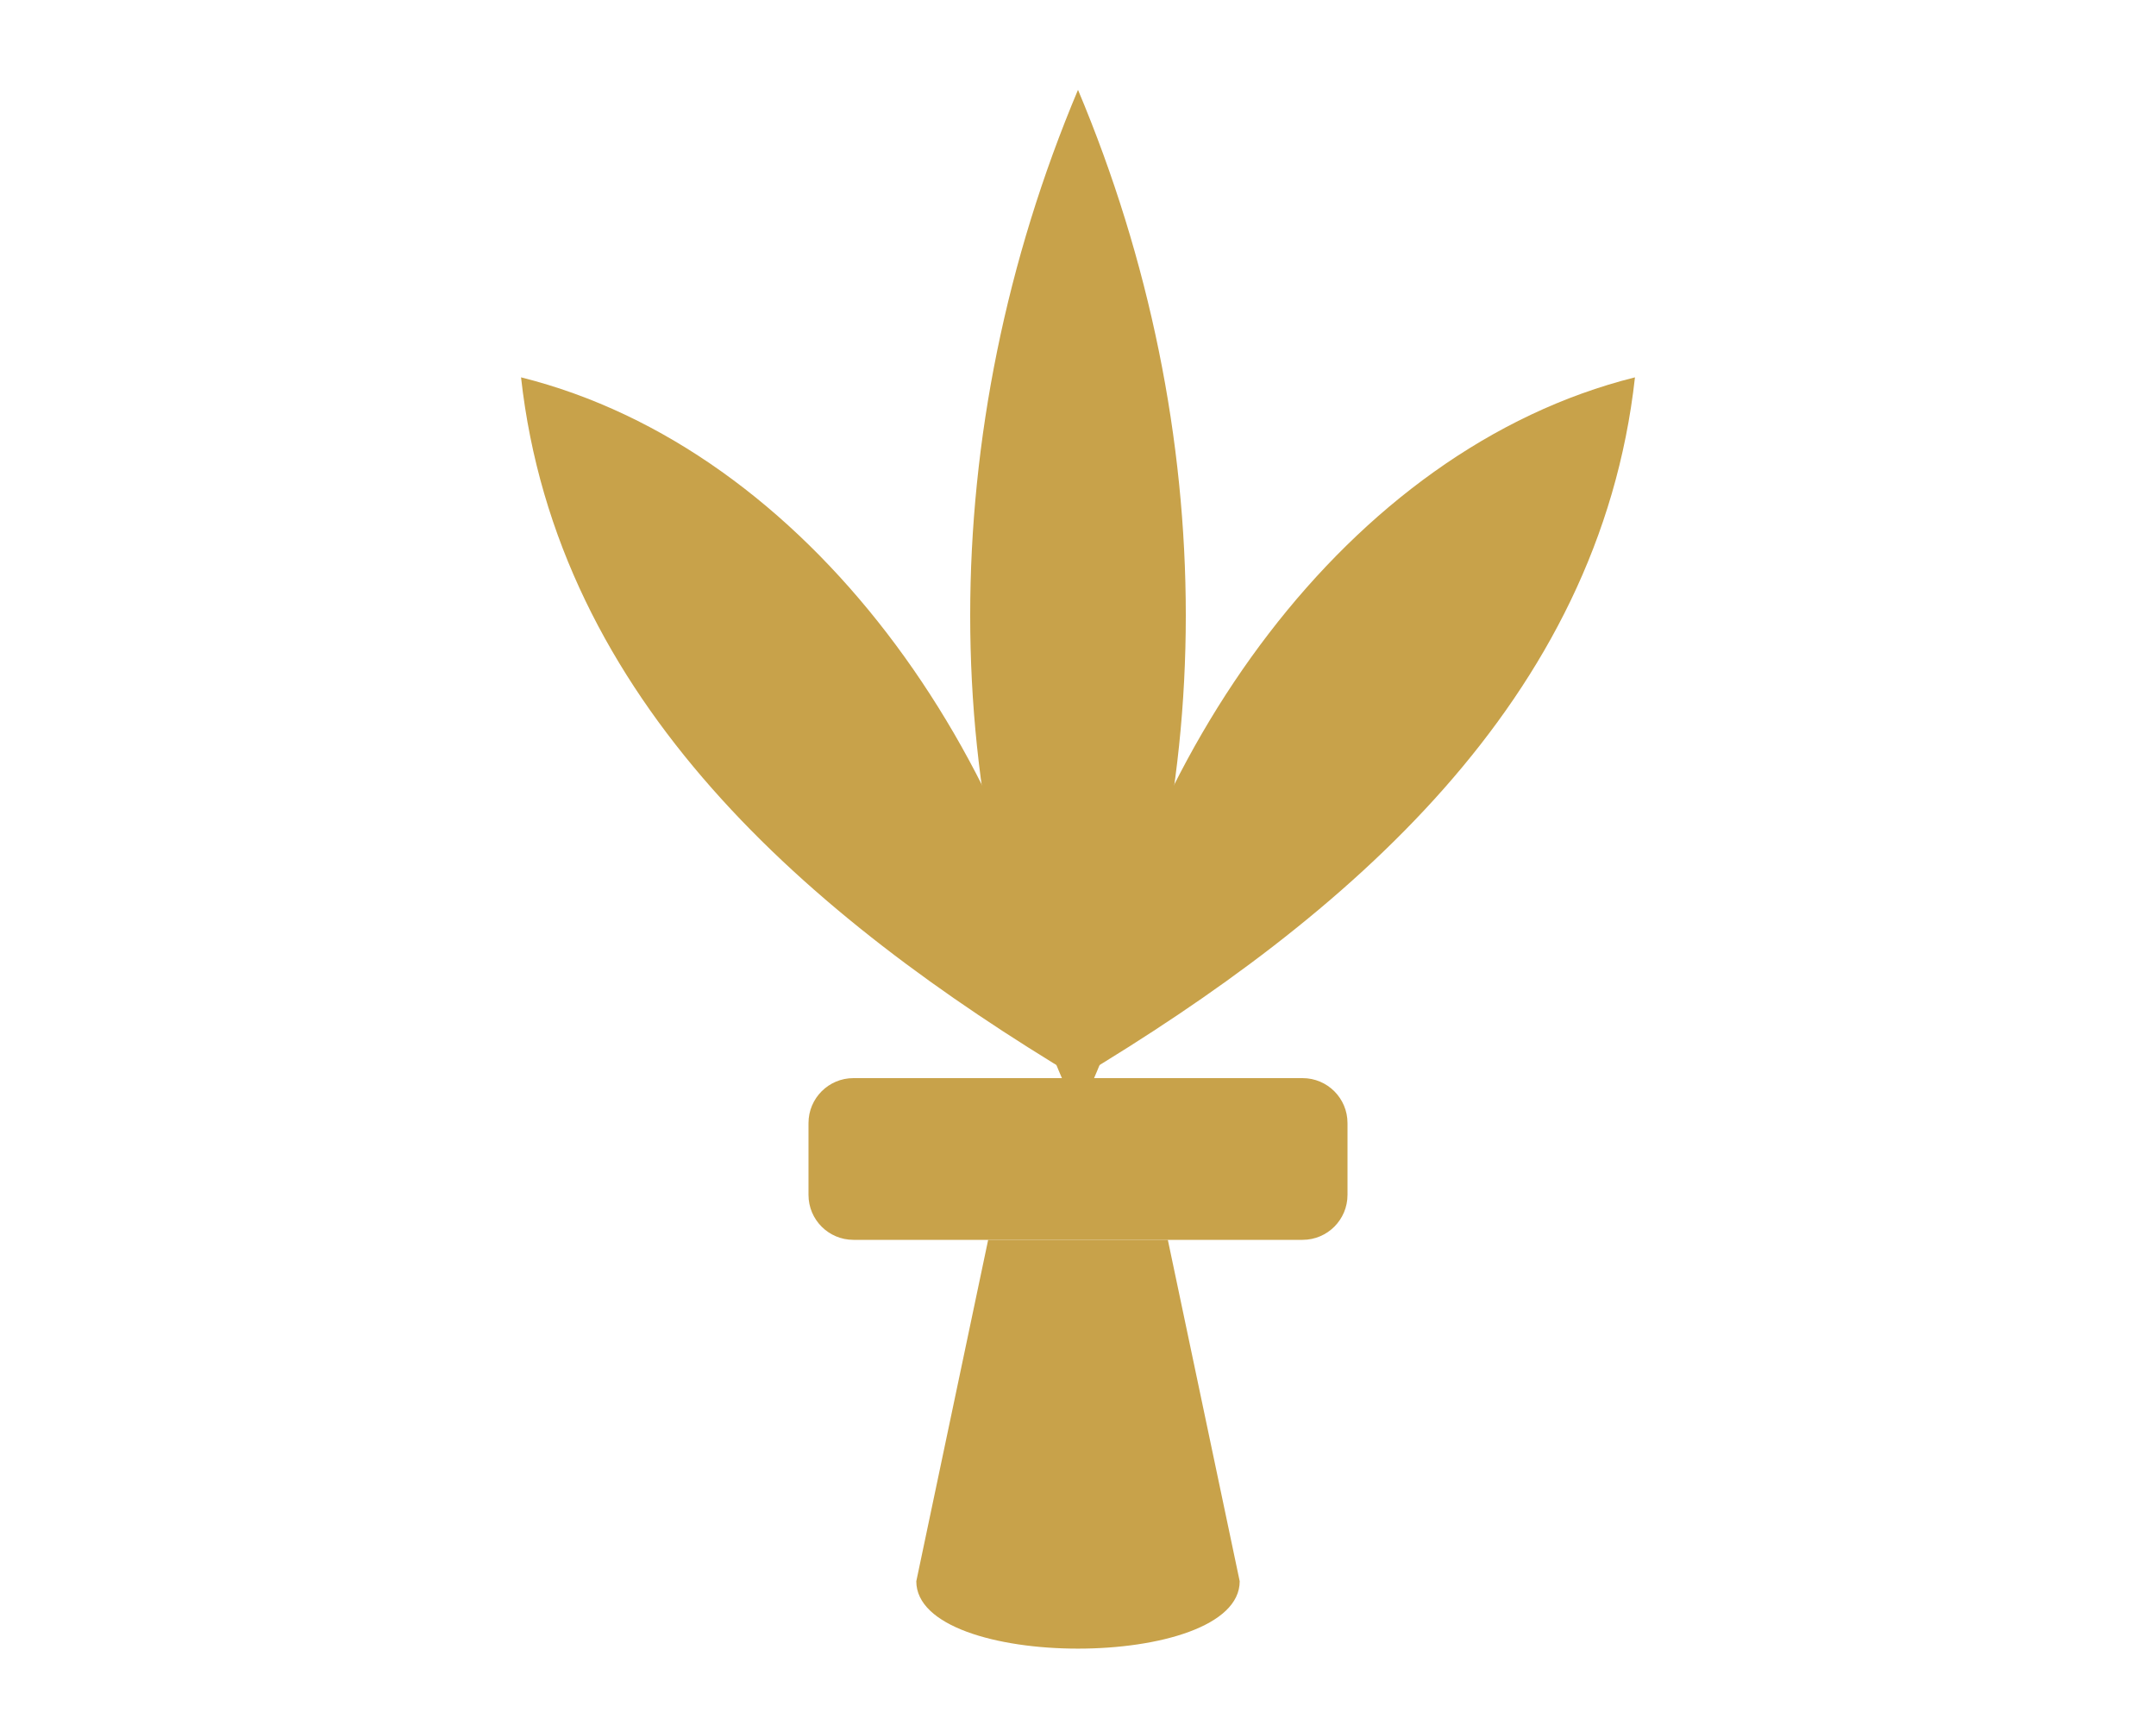
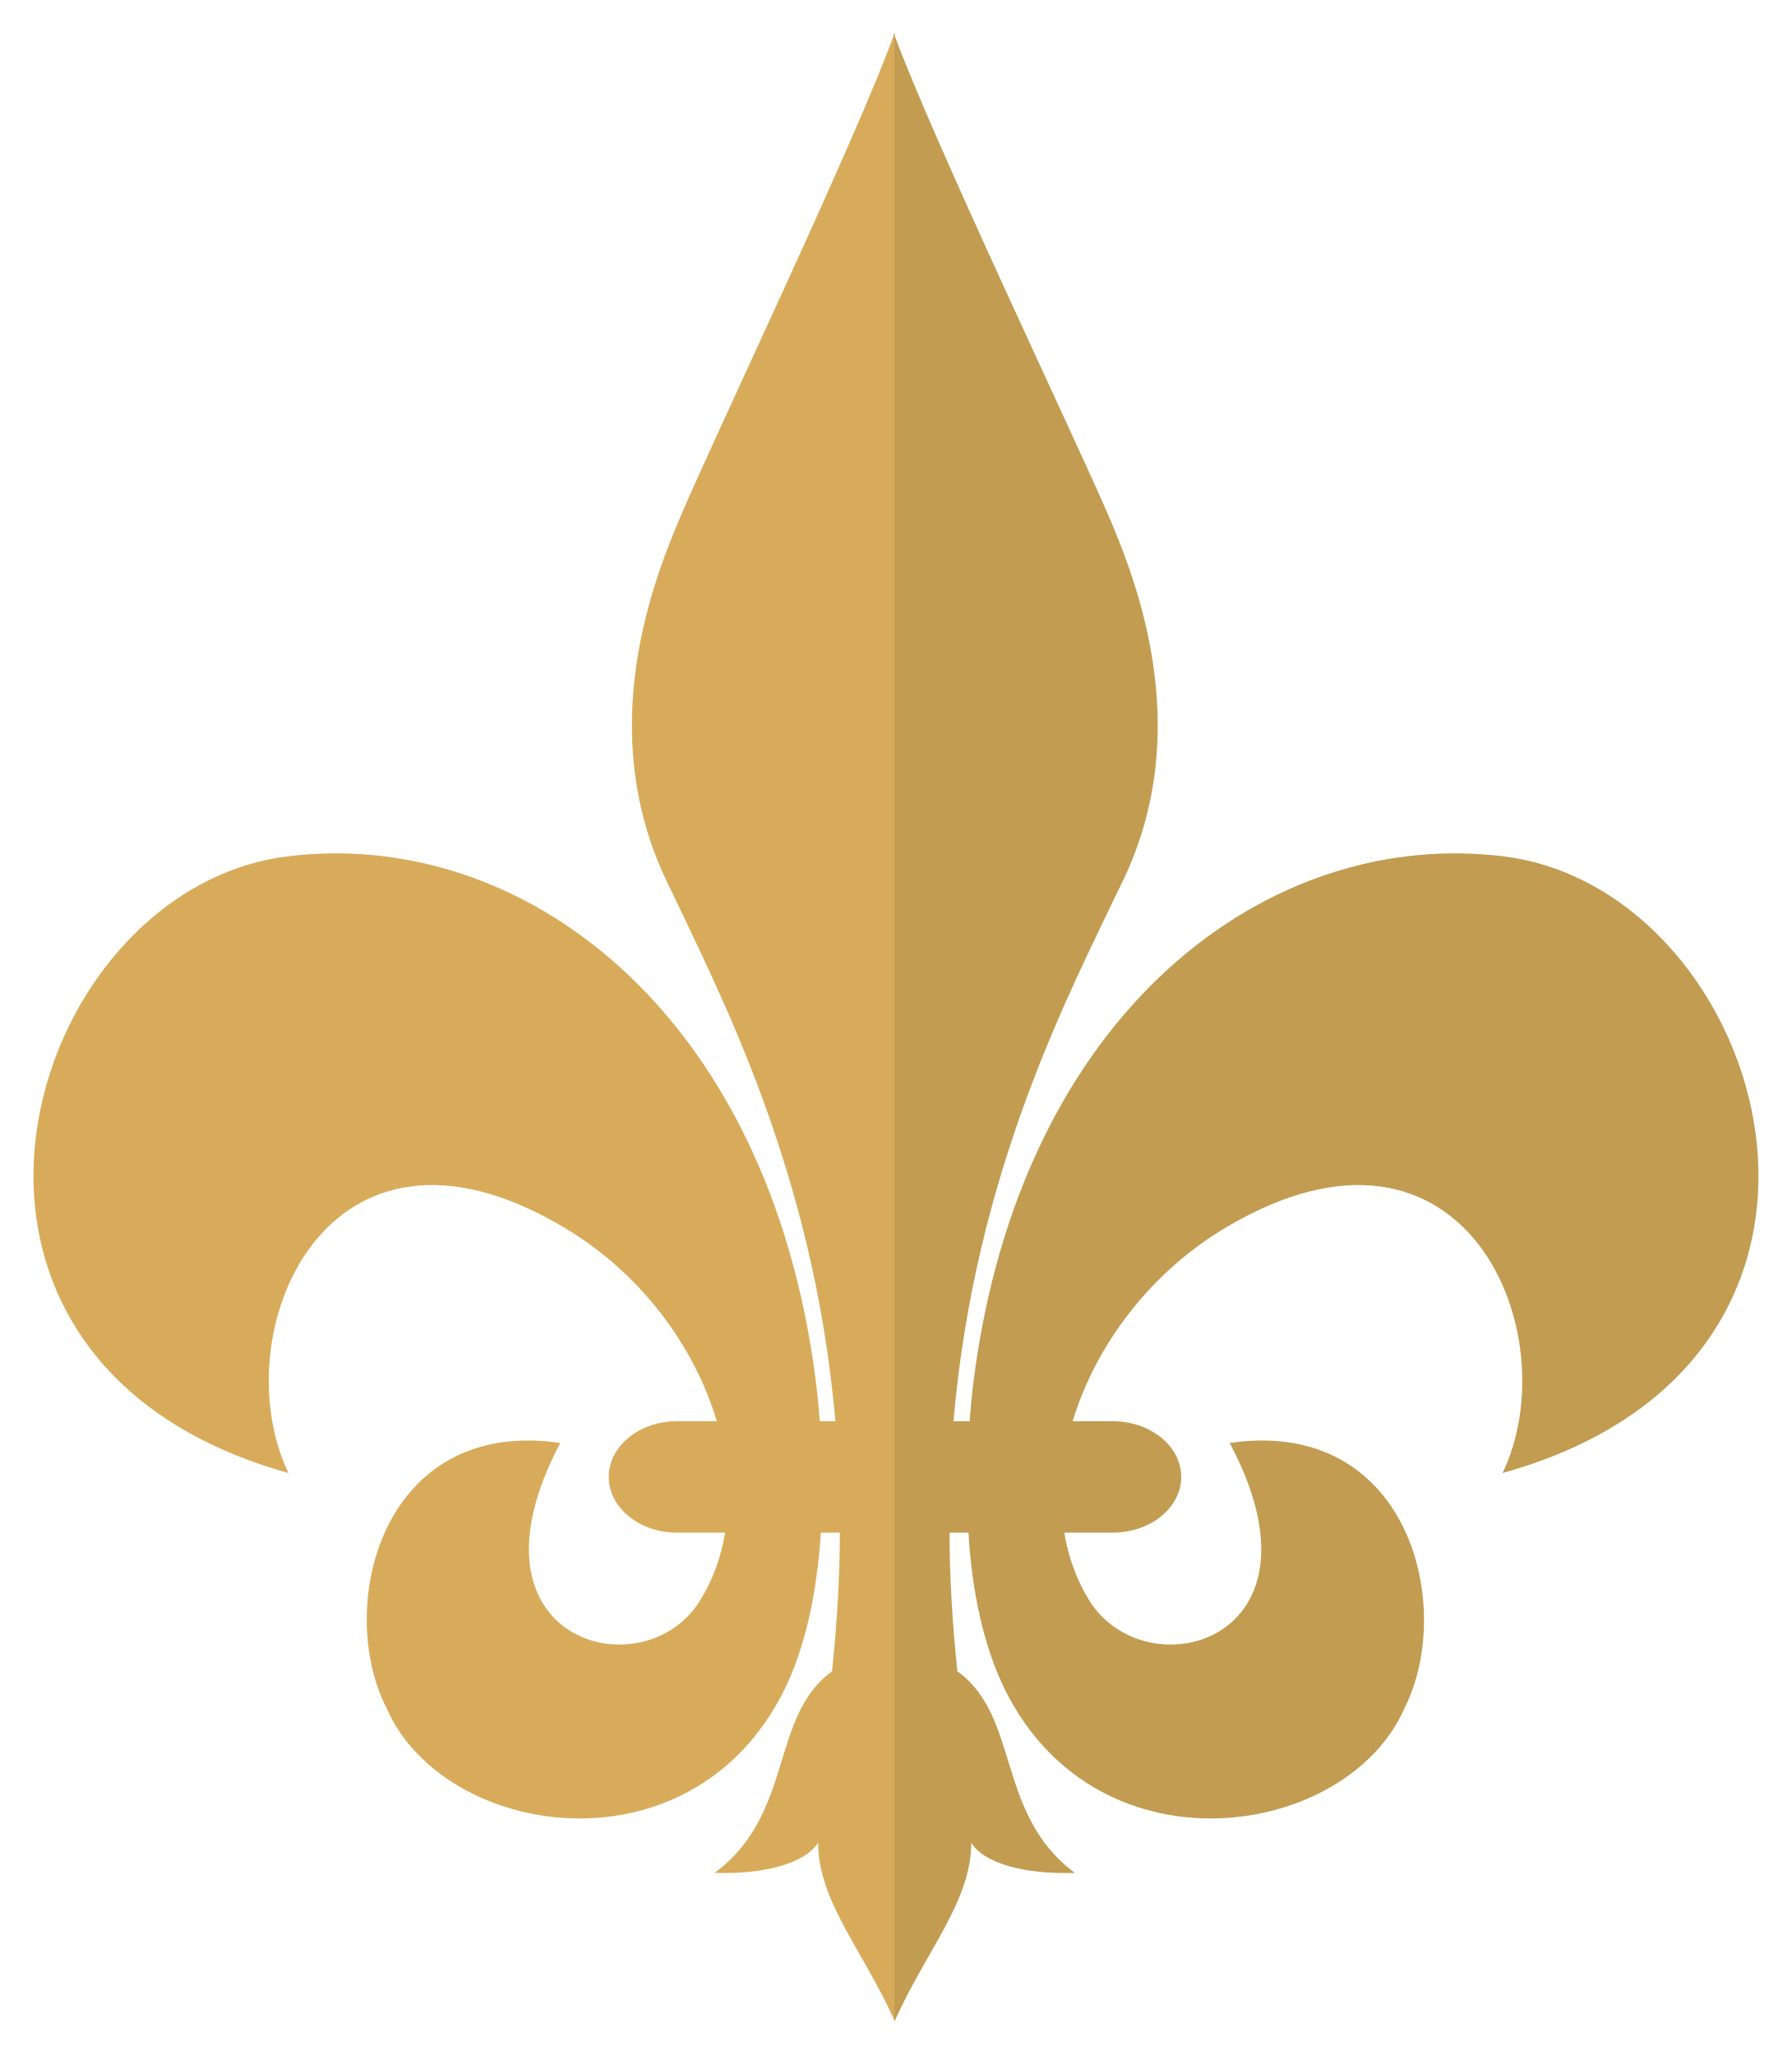
- <svg xmlns="http://www.w3.org/2000/svg" viewBox="0 0 120 96">
-   <g fill="#c8a24a">
-     <path d="M60 5 C52 24 52 45 60 62 C68 45 68 24 60 5 Z" />
-     <path d="M60 60 C45 51 31 39 29 21 C45 25 57 42 60 60 Z" />
-     <path d="M60 60 C75 51 89 39 91 21 C75 25 63 42 60 60 Z" />
-     <rect x="45" y="60" width="30" height="9" rx="2.5" />
-     <path d="M55 69 H65 L69 88 C69 93 51 93 51 88 Z" />
+ <svg xmlns="http://www.w3.org/2000/svg" viewBox="597.8 -6 321.7 369">
+   <g>
+     <path fill="#D8AB5B" d="M758.5,0.2c0-0.1,0-0.1-0.1-0.2c-6.6,18.5-32.6,73-38.3,86.5c-5.1,11.9-15.5,38.5-2.7,65.5   c9.8,20.7,26.5,52.3,30.4,97.2H745c-0.2-2.4-0.4-4.8-0.7-7.1c-8.4-66.5-52.8-99.7-95.1-94.3c-47.3,6.1-72.6,90.3,0.4,110.7   c-11.9-24.8,6.6-69.5,49.3-44.2c13.9,8.2,23.6,21.4,27.6,34.9h-7.2c-6.7,0-12.2,4.5-12.2,10c0,5.5,5.5,10,12.2,10h8.7   c-0.7,4.3-2.2,8.5-4.5,12.2c-10.1,16.4-44,7.4-25.1-28.3c-32-4.7-40.5,29.3-31.2,47.6c10.2,23.4,54.5,30.4,71.3-3   c4-8,6-18,6.7-28.5h3.4c0,7.9-0.5,16.2-1.4,24.9c-11.2,8.1-6.8,25.7-21.1,36.2c8.9,0.3,16.2-1.7,18.6-5.4   c0,10.5,8.2,19.5,13.8,32.1V0.2z" />
+     <path fill="#C29C51" d="M758.2,0.2c0-0.1,0-0.1,0.1-0.2c6.7,18.5,32.7,73,38.5,86.5c5.1,11.9,15.6,38.5,2.7,65.5   c-9.9,20.7-26.6,52.3-30.5,97.2h2.9c0.2-2.4,0.4-4.8,0.7-7.1c8.4-66.5,53-99.7,95.4-94.3c47.4,6.1,72.9,90.3-0.4,110.7   c11.9-24.8-6.6-69.5-49.5-44.2c-13.9,8.2-23.6,21.4-27.7,34.9h7.2c6.8,0,12.3,4.5,12.3,10c0,5.5-5.5,10-12.3,10h-8.7   c0.7,4.3,2.2,8.5,4.5,12.2c10.2,16.4,44.2,7.4,25.2-28.3c32.1-4.7,40.6,29.3,31.4,47.6c-10.2,23.4-54.7,30.4-71.6-3   c-4-8-6.1-18-6.7-28.5h-3.4c0,7.9,0.5,16.2,1.4,24.9c11.3,8.1,6.9,25.7,21.1,36.2c-9,0.3-16.3-1.7-18.6-5.4   c0,10.5-8.2,19.5-13.8,32.1V0.2z" />
  </g>
</svg>
